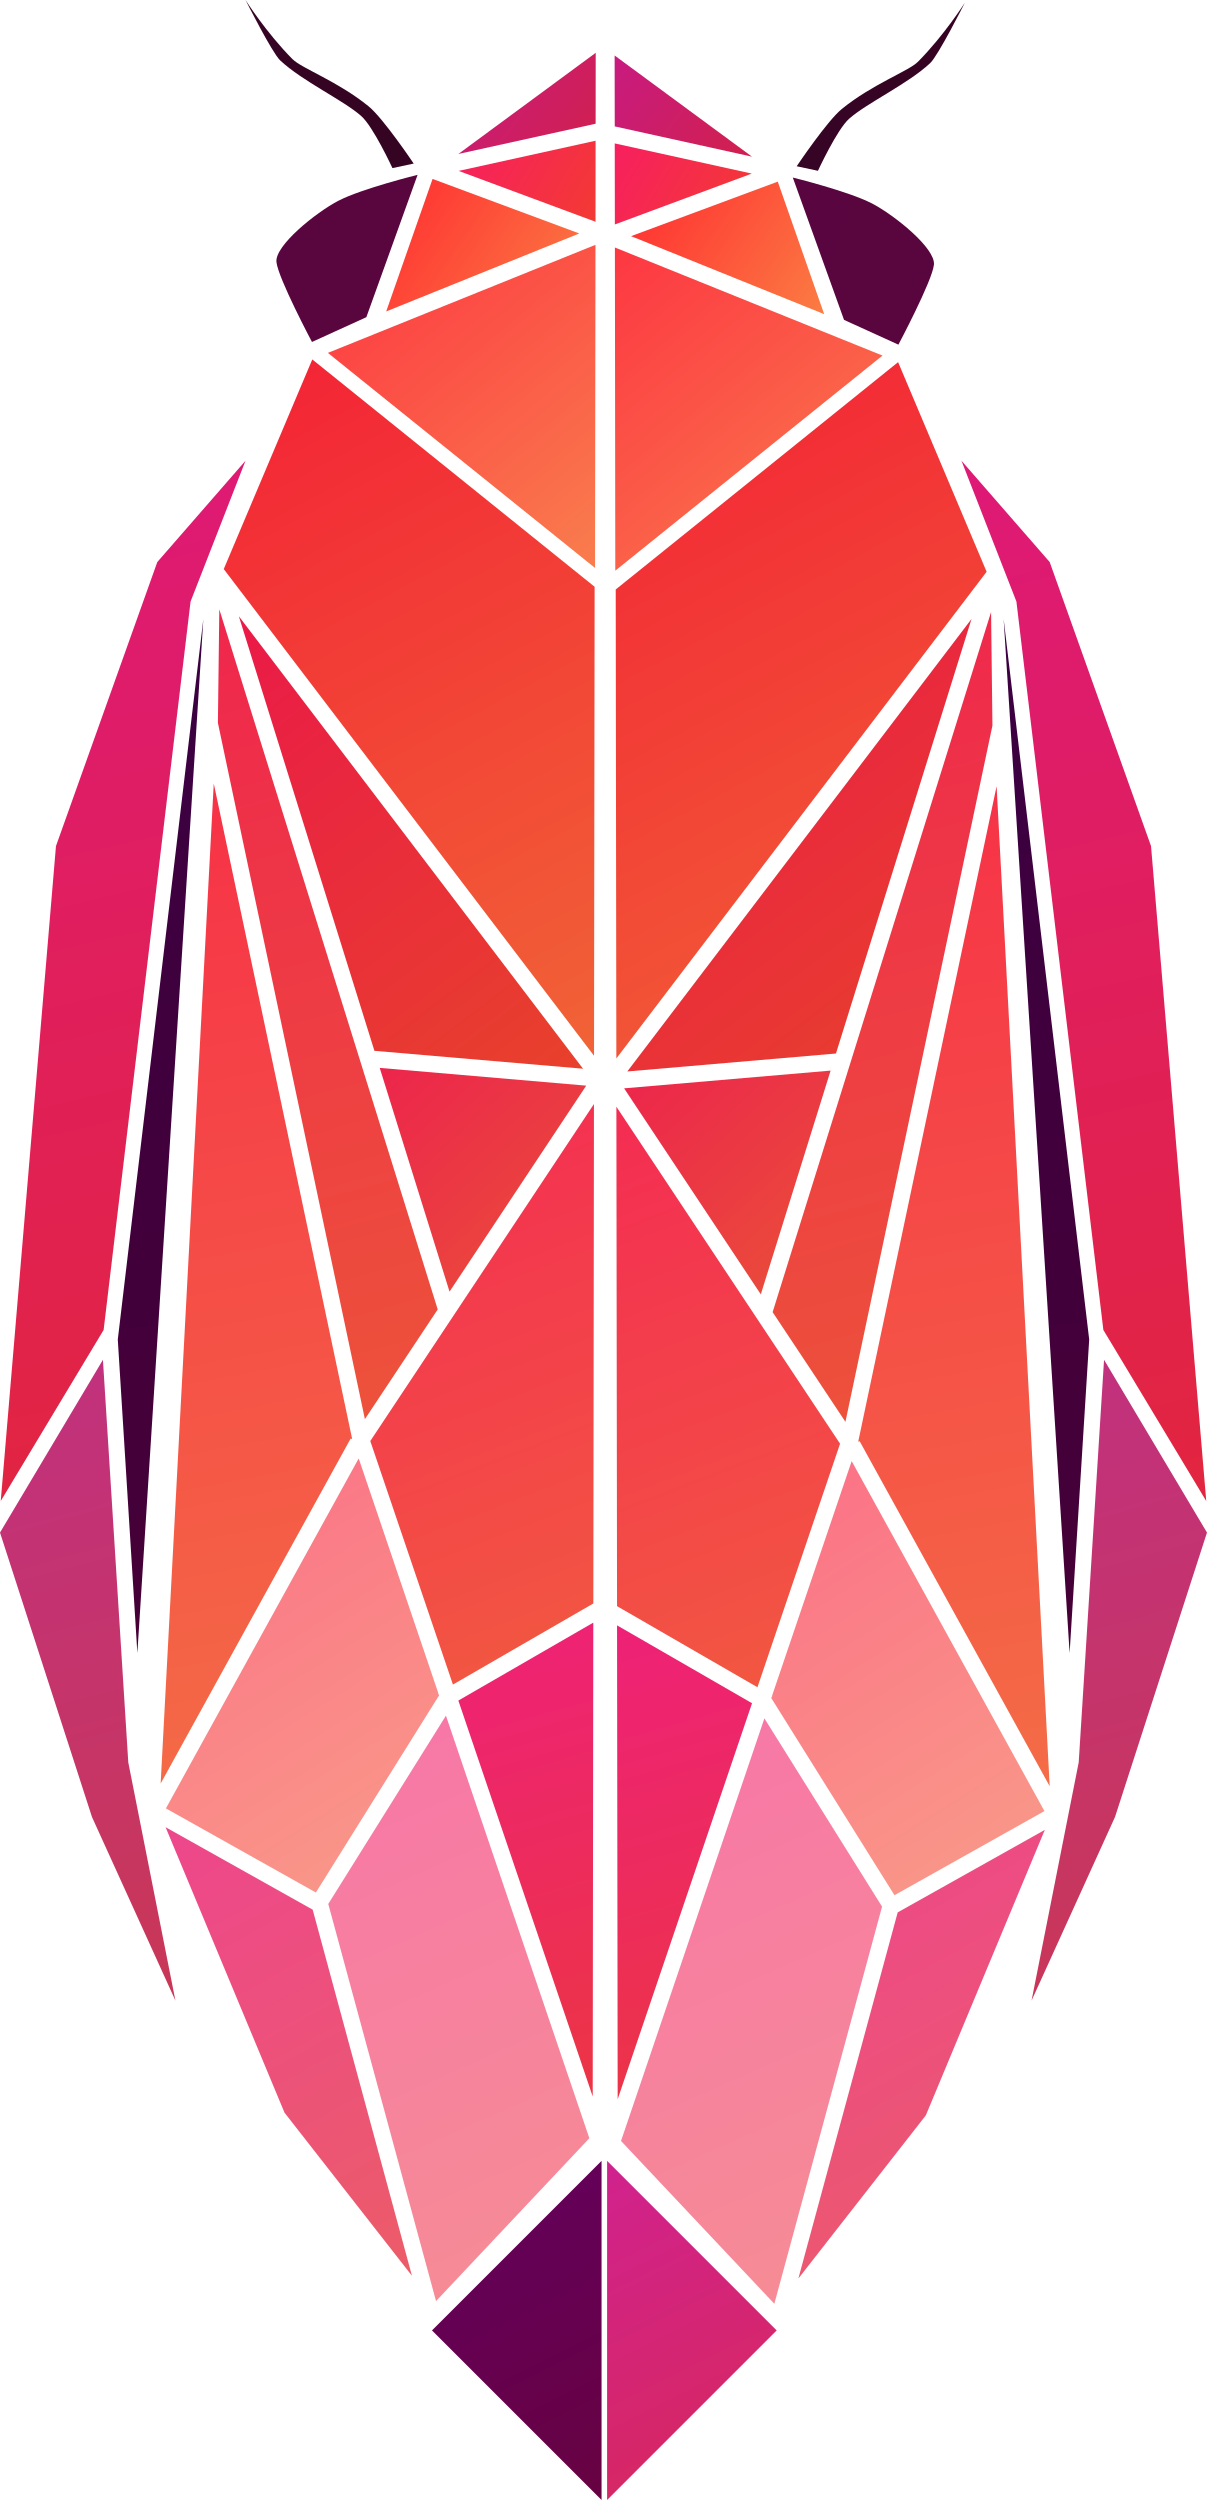
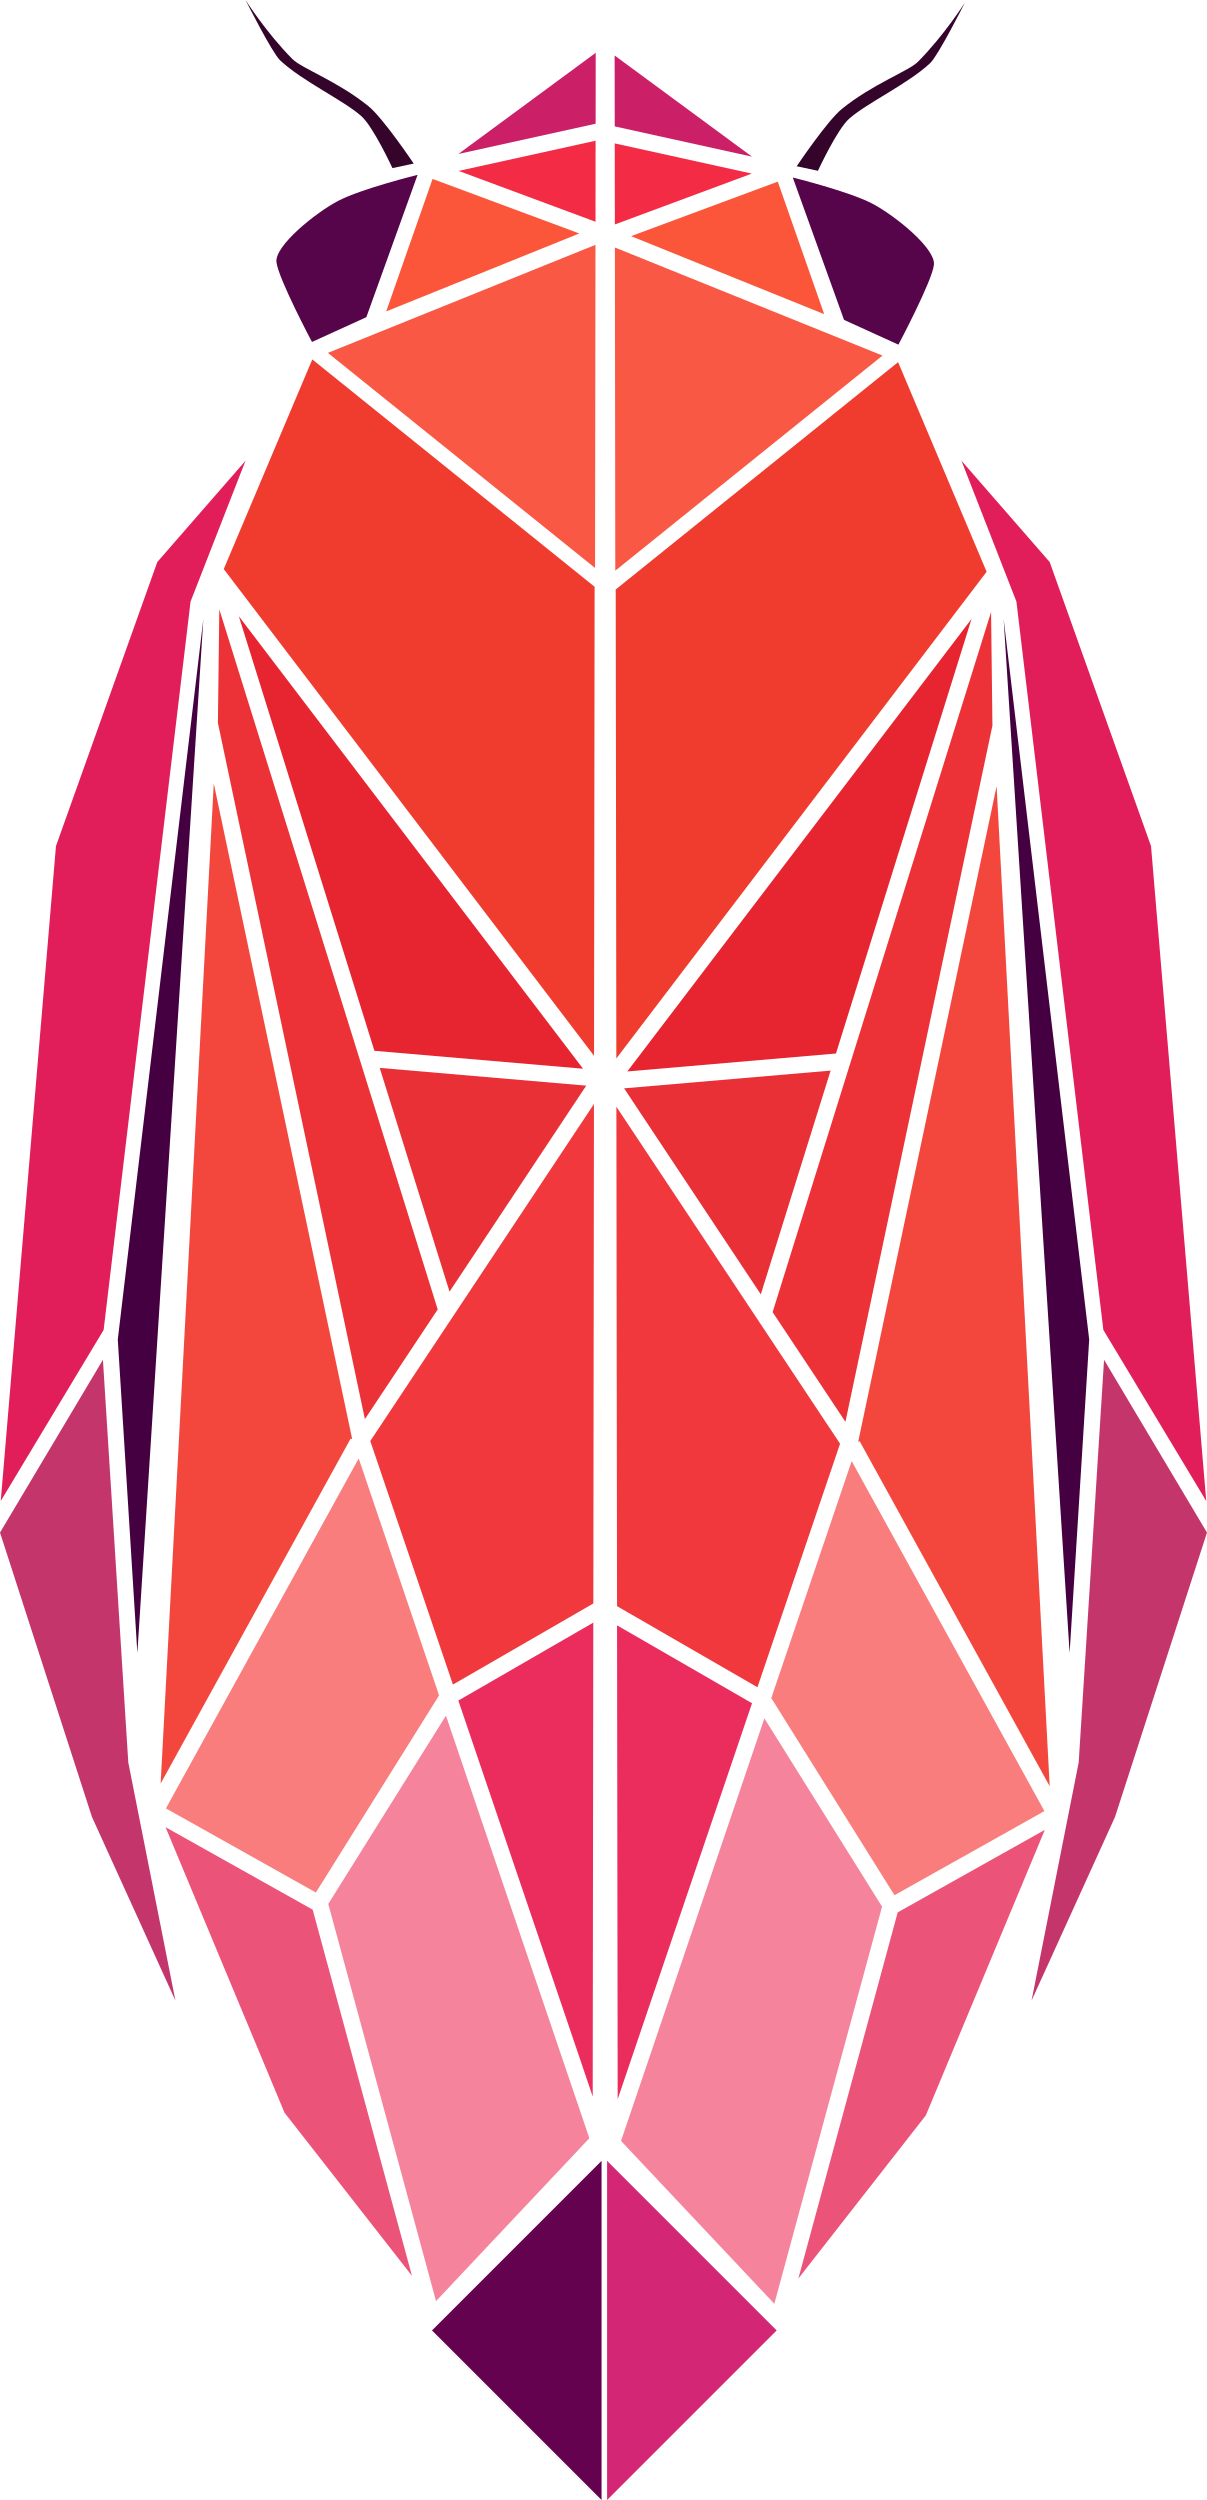
- <svg xmlns="http://www.w3.org/2000/svg" viewBox="0 0 309.47 641" width="309.47" height="641" role="img" aria-hidden="true">
+ <svg xmlns="http://www.w3.org/2000/svg" id="_图层_2" data-name="图层 2" viewBox="0 0 309.47 641">
  <defs>
-     <linearGradient id="fg001" gradientUnits="userSpaceOnUse" x1="0" y1="348.65" x2="44.98" y2="512.96">
-       <stop offset="0" stop-color="#c1317f" />
-       <stop offset="1" stop-color="#c93756" />
-     </linearGradient>
-     <linearGradient id="fg002" gradientUnits="userSpaceOnUse" x1="0.19" y1="118.13" x2="62.95" y2="384.86">
-       <stop offset="0" stop-color="#de1977" />
-       <stop offset="1" stop-color="#e2253f" />
-     </linearGradient>
-     <linearGradient id="fg003" gradientUnits="userSpaceOnUse" x1="30.2" y1="158.7" x2="52.14" y2="423.86">
-       <stop offset="0" stop-color="#3b0042" />
-       <stop offset="1" stop-color="#460036" />
-     </linearGradient>
-     <linearGradient id="fg004" gradientUnits="userSpaceOnUse" x1="41.19" y1="200.89" x2="90.27" y2="457.3">
-       <stop offset="0" stop-color="#f63147" />
-       <stop offset="1" stop-color="#f46c46" />
-     </linearGradient>
-     <linearGradient id="fg005" gradientUnits="userSpaceOnUse" x1="42.45" y1="468.49" x2="105.63" y2="583.52">
-       <stop offset="0" stop-color="#ed478c" />
-       <stop offset="1" stop-color="#ec5c68" />
-     </linearGradient>
-     <linearGradient id="fg006" gradientUnits="userSpaceOnUse" x1="55.87" y1="156.23" x2="112.23" y2="363.87">
-       <stop offset="0" stop-color="#ef264d" />
-       <stop offset="1" stop-color="#ed533a" />
-     </linearGradient>
-     <linearGradient id="fg007" gradientUnits="userSpaceOnUse" x1="61.24" y1="158.01" x2="149.49" y2="274.02">
-       <stop offset="0" stop-color="#ea1a48" />
-       <stop offset="1" stop-color="#e8412c" />
-     </linearGradient>
-     <linearGradient id="fg008" gradientUnits="userSpaceOnUse" x1="42.54" y1="373.94" x2="112.58" y2="485.24">
-       <stop offset="0" stop-color="#fb7087" />
-       <stop offset="1" stop-color="#f99b88" />
-     </linearGradient>
-     <linearGradient id="fg009" gradientUnits="userSpaceOnUse" x1="57.37" y1="92.16" x2="152.46" y2="270.7">
-       <stop offset="0" stop-color="#f32236" />
-       <stop offset="1" stop-color="#f16336" />
-     </linearGradient>
-     <linearGradient id="fg010" gradientUnits="userSpaceOnUse" x1="157.87" y1="92.85" x2="252.97" y2="271.39">
-       <stop offset="0" stop-color="#f32236" />
-       <stop offset="1" stop-color="#f16336" />
-     </linearGradient>
-     <linearGradient id="fg011" gradientUnits="userSpaceOnUse" x1="197.76" y1="374.63" x2="267.79" y2="485.93">
-       <stop offset="0" stop-color="#fb7087" />
-       <stop offset="1" stop-color="#f99b88" />
-     </linearGradient>
-     <linearGradient id="fg012" gradientUnits="userSpaceOnUse" x1="160.84" y1="158.7" x2="249.1" y2="274.72">
-       <stop offset="0" stop-color="#ea1a48" />
-       <stop offset="1" stop-color="#e8412c" />
-     </linearGradient>
-     <linearGradient id="fg013" gradientUnits="userSpaceOnUse" x1="198.1" y1="156.92" x2="254.46" y2="364.56">
-       <stop offset="0" stop-color="#ef264d" />
-       <stop offset="1" stop-color="#ed533a" />
-     </linearGradient>
-     <linearGradient id="fg014" gradientUnits="userSpaceOnUse" x1="204.7" y1="469.18" x2="267.89" y2="584.21">
-       <stop offset="0" stop-color="#ed478c" />
-       <stop offset="1" stop-color="#ec5c68" />
-     </linearGradient>
-     <linearGradient id="fg015" gradientUnits="userSpaceOnUse" x1="220.07" y1="201.58" x2="269.14" y2="457.99">
-       <stop offset="0" stop-color="#f63147" />
-       <stop offset="1" stop-color="#f46c46" />
-     </linearGradient>
-     <linearGradient id="fg016" gradientUnits="userSpaceOnUse" x1="257.33" y1="158.7" x2="279.27" y2="423.86">
-       <stop offset="0" stop-color="#3b0042" />
-       <stop offset="1" stop-color="#460036" />
-     </linearGradient>
-     <linearGradient id="fg017" gradientUnits="userSpaceOnUse" x1="246.52" y1="118.13" x2="309.28" y2="384.86">
-       <stop offset="0" stop-color="#de1977" />
-       <stop offset="1" stop-color="#e2253f" />
-     </linearGradient>
-     <linearGradient id="fg018" gradientUnits="userSpaceOnUse" x1="264.49" y1="348.65" x2="309.47" y2="512.96">
-       <stop offset="0" stop-color="#c1317f" />
-       <stop offset="1" stop-color="#c93756" />
-     </linearGradient>
-     <linearGradient id="fg019" gradientUnits="userSpaceOnUse" x1="84.17" y1="439.89" x2="151.11" y2="590">
-       <stop offset="0" stop-color="#f776a8" />
-       <stop offset="1" stop-color="#f68d93" />
-     </linearGradient>
-     <linearGradient id="fg020" gradientUnits="userSpaceOnUse" x1="97.36" y1="273.81" x2="150.31" y2="331.18">
-       <stop offset="0" stop-color="#ec254c" />
-       <stop offset="1" stop-color="#ea5038" />
-     </linearGradient>
-     <linearGradient id="fg021" gradientUnits="userSpaceOnUse" x1="94.94" y1="283.07" x2="152.29" y2="431.92">
-       <stop offset="0" stop-color="#f42c53" />
-       <stop offset="1" stop-color="#f25940" />
-     </linearGradient>
-     <linearGradient id="fg022" gradientUnits="userSpaceOnUse" x1="110.76" y1="554.04" x2="154.24" y2="641">
-       <stop offset="0" stop-color="#63005e" />
-       <stop offset="1" stop-color="#670241" />
-     </linearGradient>
-     <linearGradient id="fg023" gradientUnits="userSpaceOnUse" x1="117.52" y1="416.04" x2="152.12" y2="537.54">
-       <stop offset="0" stop-color="#ee2177" />
-       <stop offset="1" stop-color="#ec3544" />
-     </linearGradient>
-     <linearGradient id="fg024" gradientUnits="userSpaceOnUse" x1="155.66" y1="554.04" x2="199.14" y2="641">
-       <stop offset="0" stop-color="#d0228e" />
-       <stop offset="1" stop-color="#d8285b" />
-     </linearGradient>
-     <linearGradient id="fg025" gradientUnits="userSpaceOnUse" x1="158.21" y1="416.74" x2="192.82" y2="538.24">
-       <stop offset="0" stop-color="#ee2177" />
-       <stop offset="1" stop-color="#ec3544" />
-     </linearGradient>
-     <linearGradient id="fg026" gradientUnits="userSpaceOnUse" x1="158.04" y1="283.76" x2="215.39" y2="432.61">
-       <stop offset="0" stop-color="#f42c53" />
-       <stop offset="1" stop-color="#f25940" />
-     </linearGradient>
-     <linearGradient id="fg027" gradientUnits="userSpaceOnUse" x1="160.02" y1="274.5" x2="212.97" y2="331.87">
-       <stop offset="0" stop-color="#ec254c" />
-       <stop offset="1" stop-color="#ea5038" />
-     </linearGradient>
-     <linearGradient id="fg028" gradientUnits="userSpaceOnUse" x1="159.23" y1="440.59" x2="226.16" y2="590.69">
-       <stop offset="0" stop-color="#f776a8" />
-       <stop offset="1" stop-color="#f68d93" />
-     </linearGradient>
-     <linearGradient id="fg029" gradientUnits="userSpaceOnUse" x1="-20.78" y1="-15.49" x2="75.03" y2="15.19">
-       <stop offset="0" stop-color="#330331" />
-       <stop offset="1" stop-color="#360423" />
-     </linearGradient>
-     <linearGradient id="fg030" gradientUnits="userSpaceOnUse" x1="-13.94" y1="-20.5" x2="86.84" y2="51.44">
-       <stop offset="0" stop-color="#530355" />
-       <stop offset="1" stop-color="#59053e" />
-     </linearGradient>
-     <linearGradient id="fg031" gradientUnits="userSpaceOnUse" x1="-19.49" y1="-15.49" x2="235.31" y2="15.88">
-       <stop offset="0" stop-color="#330331" />
-       <stop offset="1" stop-color="#360423" />
-     </linearGradient>
-     <linearGradient id="fg032" gradientUnits="userSpaceOnUse" x1="-20.23" y1="-20.5" x2="223.5" y2="52.13">
-       <stop offset="0" stop-color="#530355" />
-       <stop offset="1" stop-color="#59053e" />
-     </linearGradient>
-     <linearGradient id="fg033" gradientUnits="userSpaceOnUse" x1="99.02" y1="45.88" x2="148.53" y2="79.85">
-       <stop offset="0" stop-color="#ff2d31" />
-       <stop offset="1" stop-color="#fb7c43" />
-     </linearGradient>
-     <linearGradient id="fg034" gradientUnits="userSpaceOnUse" x1="84.07" y1="62.77" x2="152.68" y2="145.63">
-       <stop offset="0" stop-color="#fd3742" />
-       <stop offset="1" stop-color="#f97d4d" />
-     </linearGradient>
-     <linearGradient id="fg035" gradientUnits="userSpaceOnUse" x1="117.59" y1="36.08" x2="152.71" y2="56.86">
-       <stop offset="0" stop-color="#f71f5f" />
-       <stop offset="1" stop-color="#f33a33" />
-     </linearGradient>
-     <linearGradient id="fg036" gradientUnits="userSpaceOnUse" x1="117.52" y1="13.54" x2="152.74" y2="39.48">
-       <stop offset="0" stop-color="#c81b80" />
-       <stop offset="1" stop-color="#d1204d" />
-     </linearGradient>
-     <linearGradient id="fg037" gradientUnits="userSpaceOnUse" x1="157.59" y1="14.23" x2="192.81" y2="40.17">
-       <stop offset="0" stop-color="#c81b80" />
-       <stop offset="1" stop-color="#d1204d" />
-     </linearGradient>
-     <linearGradient id="fg038" gradientUnits="userSpaceOnUse" x1="157.62" y1="36.77" x2="192.75" y2="57.55">
-       <stop offset="0" stop-color="#f71f5f" />
-       <stop offset="1" stop-color="#f33a33" />
-     </linearGradient>
-     <linearGradient id="fg039" gradientUnits="userSpaceOnUse" x1="157.66" y1="63.46" x2="226.27" y2="146.32">
-       <stop offset="0" stop-color="#fd3742" />
-       <stop offset="1" stop-color="#f97d4d" />
-     </linearGradient>
-     <linearGradient id="fg040" gradientUnits="userSpaceOnUse" x1="161.8" y1="46.57" x2="211.32" y2="80.55">
-       <stop offset="0" stop-color="#ff2d31" />
-       <stop offset="1" stop-color="#fb7c43" />
-     </linearGradient>
+     <style>
+       .cls-1 {
+         fill: #f95844;
+       }
+ 
+       .cls-1, .cls-2, .cls-3, .cls-4, .cls-5, .cls-6, .cls-7, .cls-8, .cls-9, .cls-10, .cls-11, .cls-12, .cls-13, .cls-14, .cls-15, .cls-16, .cls-17, .cls-18 {
+         fill-rule: evenodd;
+       }
+ 
+       .cls-2 {
+         fill: #64024f;
+       }
+ 
+       .cls-3 {
+         fill: #f32b45;
+       }
+ 
+       .cls-4 {
+         fill: #34042a;
+       }
+ 
+       .cls-19 {
+         fill: #440040;
+       }
+ 
+       .cls-5 {
+         fill: #e93036;
+       }
+ 
+       .cls-20 {
+         fill: #e11e5a;
+       }
+ 
+       .cls-6 {
+         fill: #eb2d5d;
+       }
+ 
+       .cls-7 {
+         fill: #f5839c;
+       }
+ 
+       .cls-21 {
+         fill: #c4356b;
+       }
+ 
+       .cls-8 {
+         fill: #f97d7d;
+       }
+ 
+       .cls-9 {
+         fill: #fb563a;
+       }
+ 
+       .cls-10 {
+         fill: #d32675;
+       }
+ 
+       .cls-11 {
+         fill: #eb5379;
+       }
+ 
+       .cls-12 {
+         fill: #f3473d;
+       }
+ 
+       .cls-13 {
+         fill: #e72530;
+       }
+ 
+       .cls-14 {
+         fill: #56054a;
+       }
+ 
+       .cls-15 {
+         fill: #f03c2e;
+       }
+ 
+       .cls-16 {
+         fill: #cb1f67;
+       }
+ 
+       .cls-17 {
+         fill: #f1383d;
+       }
+ 
+       .cls-18 {
+         fill: #ec3237;
+       }
+     </style>
  </defs>
-   <g id="wings-left">
-     <polygon id="wings-left-01" points="32.89 451.88 44.98 512.96 23.58 465.87 0 392.95 26.39 348.65 32.89 451.88" fill="url(#fg001)" fill-rule="evenodd" />
-     <polygon id="wings-left-02" points="26.57 341 .19 384.86 14.35 216.93 40.33 144.11 62.95 118.13 48.86 154.24 26.57 341" fill="url(#fg002)" fill-rule="evenodd" />
-     <polygon id="wings-left-03" points="35.22 423.86 30.2 343.46 52.14 158.7 35.22 423.86" fill="url(#fg003)" fill-rule="evenodd" />
-     <polygon id="wings-left-04" points="54.81 200.89 90.27 368.84 90.18 368.97 89.92 368.83 41.19 457.3 54.81 200.89" fill="url(#fg004)" fill-rule="evenodd" />
-     <polygon id="wings-left-05" points="105.63 583.52 72.95 541.69 42.45 468.49 80.17 489.64 105.63 583.52" fill="url(#fg005)" fill-rule="evenodd" />
-     <polygon id="wings-left-06" points="93.56 363.87 55.87 185.35 56.23 156.23 112.23 335.74 93.56 363.87" fill="url(#fg006)" fill-rule="evenodd" />
-     <polygon id="wings-left-07" points="61.24 158.01 149.49 274.02 96 269.43 61.24 158.01" fill="url(#fg007)" fill-rule="evenodd" />
-     <polygon id="wings-left-08" points="112.58 434.7 80.99 485.24 42.54 463.67 91.97 373.94 112.37 434.08 112.31 434.12 112.49 434.44 112.58 434.7" fill="url(#fg008)" fill-rule="evenodd" />
-     <polygon id="wings-left-09" points="80.07 92.16 152.46 150.45 152.31 270.7 57.37 145.91 80.07 92.16" fill="url(#fg009)" fill-rule="evenodd" />
-   </g>
-   <g id="wings-right">
-     <polygon id="wings-right-01" points="230.27 92.85 157.87 151.14 158.03 271.39 252.97 146.6 230.27 92.85" fill="url(#fg010)" fill-rule="evenodd" />
-     <polygon id="wings-right-02" points="197.76 435.39 229.34 485.93 267.79 464.36 218.37 374.63 197.96 434.78 198.03 434.81 197.84 435.13 197.76 435.39" fill="url(#fg011)" fill-rule="evenodd" />
-     <polygon id="wings-right-03" points="249.1 158.7 160.84 274.72 214.34 270.12 249.1 158.7" fill="url(#fg012)" fill-rule="evenodd" />
-     <polygon id="wings-right-04" points="216.77 364.56 254.46 186.04 254.11 156.92 198.1 336.43 216.77 364.56" fill="url(#fg013)" fill-rule="evenodd" />
-     <polygon id="wings-right-05" points="204.7 584.21 237.38 542.38 267.89 469.18 230.17 490.33 204.7 584.21" fill="url(#fg014)" fill-rule="evenodd" />
-     <polygon id="wings-right-06" points="255.53 201.58 220.07 369.53 220.16 369.67 220.41 369.52 269.14 457.99 255.53 201.58" fill="url(#fg015)" fill-rule="evenodd" />
-     <polygon id="wings-right-07" points="274.25 423.86 279.27 343.46 257.33 158.7 274.25 423.86" fill="url(#fg016)" fill-rule="evenodd" />
-     <polygon id="wings-right-08" points="282.9 341 309.28 384.86 295.12 216.93 269.14 144.11 246.52 118.13 260.61 154.24 282.9 341" fill="url(#fg017)" fill-rule="evenodd" />
-     <polygon id="wings-right-09" points="276.58 451.88 264.49 512.96 285.89 465.87 309.47 392.95 283.08 348.65 276.58 451.88" fill="url(#fg018)" fill-rule="evenodd" />
-   </g>
-   <g id="body">
-     <polygon id="body-01" points="114.34 439.89 151.11 548.24 111.8 590 84.17 488.17 114.34 439.89" fill="url(#fg019)" fill-rule="evenodd" />
-     <polygon id="body-02" points="115.26 331.18 97.36 273.81 150.31 278.36 115.26 331.18" fill="url(#fg020)" fill-rule="evenodd" />
-     <polygon id="body-03" points="94.94 369.48 152.29 283.07 152.13 411.13 116.13 431.92 94.94 369.48" fill="url(#fg021)" fill-rule="evenodd" />
-     <polygon id="body-04" points="154.24 554.04 110.76 597.52 154.24 641 154.24 554.04" fill="url(#fg022)" fill-rule="evenodd" />
-     <polygon id="body-05" points="152.12 416.04 151.97 537.54 117.52 436.02 152.12 416.04" fill="url(#fg023)" fill-rule="evenodd" />
-     <polygon id="body-06" points="155.66 554.04 155.66 641 199.14 597.52 155.66 554.04" fill="url(#fg024)" fill-rule="evenodd" />
-     <polygon id="body-07" points="158.21 416.74 158.37 538.24 192.82 436.71 158.21 416.74" fill="url(#fg025)" fill-rule="evenodd" />
-     <polygon id="body-08" points="215.39 370.17 158.04 283.76 158.21 411.82 194.21 432.61 215.39 370.17" fill="url(#fg026)" fill-rule="evenodd" />
-     <polygon id="body-09" points="195.07 331.87 212.97 274.5 160.02 279.05 195.07 331.87" fill="url(#fg027)" fill-rule="evenodd" />
-     <polygon id="body-10" points="195.99 440.59 159.23 548.94 198.54 590.69 226.16 488.86 195.99 440.59" fill="url(#fg028)" fill-rule="evenodd" />
-   </g>
-   <g id="antennae">
-     <path id="antennae-01" d="M75.03,15.19c2.34,2.35,11.64,5.68,19.49,12.08,3.79,3.09,11.55,14.67,11.55,14.67l-5.45,1.16s-4.9-10.61-8-13.35c-4.61-4.08-15.07-8.91-20.78-14.26-2.09-1.96-8.89-15.49-8.89-15.49,0,0,5.3,8.38,12.07,15.19Z" fill="url(#fg029)" fill-rule="evenodd" />
-     <path id="antennae-02" d="M86.84,51.44c5.94-3.08,20.23-6.61,20.23-6.61l-13.14,36.5-13.94,6.35s-8.67-16.32-9.11-20.5c-.44-4.18,10.02-12.66,15.96-15.75Z" fill="url(#fg030)" fill-rule="evenodd" />
-     <path id="antennae-03" d="M235.31,15.88c-2.34,2.35-11.64,5.68-19.49,12.08-3.79,3.09-11.55,14.67-11.55,14.67l5.45,1.16s4.9-10.61,8-13.35c4.61-4.08,15.07-8.91,20.78-14.26,2.09-1.96,8.89-15.49,8.89-15.49,0,0-5.3,8.38-12.07,15.19Z" fill="url(#fg031)" fill-rule="evenodd" />
-     <path id="antennae-04" d="M223.5,52.13c-5.94-3.08-20.23-6.61-20.23-6.61l13.14,36.5,13.94,6.35s8.67-16.32,9.11-20.5-10.02-12.66-15.96-15.75Z" fill="url(#fg032)" fill-rule="evenodd" />
-     <polygon id="antennae-05" points="99.02 79.85 110.91 45.88 148.53 59.86 99.02 79.85" fill="url(#fg033)" fill-rule="evenodd" />
-     <polygon id="antennae-06" points="152.68 62.77 152.57 145.63 84.07 90.48 152.68 62.77" fill="url(#fg034)" fill-rule="evenodd" />
-     <polygon id="antennae-07" points="152.71 36.08 152.69 56.86 117.59 43.82 152.71 36.08" fill="url(#fg035)" fill-rule="evenodd" />
-     <polygon id="antennae-08" points="152.74 13.54 152.72 31.72 117.52 39.48 152.74 13.54" fill="url(#fg036)" fill-rule="evenodd" />
-     <polygon id="antennae-09" points="157.59 14.23 157.62 32.41 192.81 40.17 157.59 14.23" fill="url(#fg037)" fill-rule="evenodd" />
-     <polygon id="antennae-10" points="157.62 36.77 157.65 57.55 192.75 44.51 157.62 36.77" fill="url(#fg038)" fill-rule="evenodd" />
-     <polygon id="antennae-11" points="157.66 63.46 157.76 146.32 226.27 91.17 157.66 63.46" fill="url(#fg039)" fill-rule="evenodd" />
-     <polygon id="antennae-12" points="211.32 80.55 199.42 46.57 161.8 60.55 211.32 80.55" fill="url(#fg040)" fill-rule="evenodd" />
+   <g id="_图层_2-2" data-name="图层 2">
+     <g>
+       <g>
+         <polygon class="cls-20" points="282.9 341 309.28 384.86 295.12 216.93 269.14 144.11 246.52 118.13 260.61 154.24 282.9 341" />
+         <polygon class="cls-21" points="276.58 451.88 264.49 512.96 285.89 465.87 309.47 392.95 283.08 348.65 276.58 451.88" />
+         <polygon class="cls-19" points="274.25 423.86 279.27 343.46 257.33 158.7 274.25 423.86" />
+       </g>
+       <g>
+         <g>
+           <polygon class="cls-1" points="157.66 63.46 157.76 146.32 226.27 91.17 157.66 63.46" />
+           <polygon class="cls-9" points="211.32 80.55 199.42 46.57 161.8 60.55 211.32 80.55" />
+           <polygon class="cls-16" points="157.59 14.23 157.62 32.41 192.81 40.17 157.59 14.23" />
+           <polygon class="cls-3" points="157.62 36.77 157.65 57.55 192.75 44.51 157.62 36.77" />
+           <polygon class="cls-17" points="215.39 370.17 158.04 283.76 158.21 411.82 194.21 432.61 215.39 370.17" />
+           <polygon class="cls-15" points="230.27 92.85 157.87 151.14 158.03 271.39 252.97 146.6 230.27 92.85" />
+           <polygon class="cls-6" points="158.21 416.74 158.37 538.24 192.82 436.71 158.21 416.74" />
+           <polygon class="cls-5" points="195.07 331.87 212.97 274.5 160.02 279.05 195.07 331.87" />
+           <polygon class="cls-13" points="249.1 158.7 160.84 274.72 214.34 270.12 249.1 158.7" />
+           <polygon class="cls-8" points="197.76 435.39 229.34 485.93 267.79 464.36 218.37 374.63 197.96 434.78 198.03 434.81 197.84 435.13 197.76 435.39" />
+           <polygon class="cls-18" points="216.77 364.56 254.46 186.04 254.11 156.92 198.1 336.43 216.77 364.56" />
+           <polygon class="cls-7" points="195.99 440.59 159.23 548.94 198.54 590.69 226.16 488.86 195.99 440.59" />
+           <polygon class="cls-12" points="255.53 201.58 220.07 369.53 220.16 369.67 220.41 369.52 269.14 457.99 255.53 201.58" />
+           <polygon class="cls-11" points="204.7 584.21 237.38 542.38 267.89 469.18 230.17 490.33 204.7 584.21" />
+         </g>
+         <g>
+           <path class="cls-14" d="M223.5,52.13c-5.94-3.08-20.23-6.61-20.23-6.61l13.14,36.5,13.94,6.35s8.67-16.32,9.11-20.5-10.02-12.66-15.96-15.75Z" />
+           <path class="cls-4" d="M235.31,15.88c-2.34,2.35-11.64,5.68-19.49,12.08-3.79,3.09-11.55,14.67-11.55,14.67l5.45,1.16s4.9-10.61,8-13.35c4.61-4.08,15.07-8.91,20.78-14.26,2.09-1.96,8.89-15.49,8.89-15.49,0,0-5.3,8.38-12.07,15.19Z" />
+         </g>
+       </g>
+       <g>
+         <g>
+           <polygon class="cls-1" points="152.68 62.77 152.57 145.63 84.07 90.48 152.68 62.77" />
+           <polygon class="cls-9" points="99.02 79.85 110.91 45.88 148.53 59.86 99.02 79.85" />
+           <polygon class="cls-16" points="152.74 13.54 152.72 31.72 117.52 39.48 152.74 13.54" />
+           <polygon class="cls-3" points="152.71 36.08 152.69 56.86 117.59 43.82 152.71 36.08" />
+           <polygon class="cls-17" points="94.94 369.48 152.29 283.07 152.13 411.13 116.13 431.92 94.94 369.48" />
+           <polygon class="cls-15" points="80.07 92.16 152.46 150.45 152.31 270.7 57.37 145.91 80.07 92.16" />
+           <polygon class="cls-6" points="152.12 416.04 151.97 537.54 117.52 436.02 152.12 416.04" />
+           <polygon class="cls-5" points="115.26 331.18 97.36 273.81 150.31 278.36 115.26 331.18" />
+           <polygon class="cls-13" points="61.24 158.01 149.49 274.02 96 269.43 61.24 158.01" />
+           <polygon class="cls-8" points="112.58 434.7 80.99 485.24 42.54 463.67 91.97 373.94 112.37 434.08 112.31 434.12 112.49 434.44 112.58 434.7" />
+           <polygon class="cls-18" points="93.56 363.87 55.87 185.35 56.23 156.23 112.23 335.74 93.56 363.87" />
+           <polygon class="cls-7" points="114.34 439.89 151.11 548.24 111.8 590 84.17 488.17 114.34 439.89" />
+           <polygon class="cls-12" points="54.81 200.89 90.27 368.84 90.18 368.97 89.92 368.83 41.19 457.3 54.81 200.89" />
+           <polygon class="cls-11" points="105.63 583.52 72.95 541.69 42.45 468.49 80.17 489.64 105.63 583.52" />
+         </g>
+         <g>
+           <path class="cls-14" d="M86.84,51.44c5.94-3.08,20.23-6.61,20.23-6.61l-13.14,36.5-13.94,6.35s-8.67-16.32-9.11-20.5c-.44-4.18,10.02-12.66,15.96-15.75Z" />
+           <path class="cls-4" d="M75.03,15.19c2.34,2.35,11.64,5.68,19.49,12.08,3.79,3.09,11.55,14.67,11.55,14.67l-5.45,1.16s-4.9-10.61-8-13.35c-4.61-4.08-15.07-8.91-20.78-14.26-2.09-1.96-8.89-15.49-8.89-15.49,0,0,5.3,8.38,12.07,15.19Z" />
+         </g>
+       </g>
+       <g>
+         <polygon class="cls-10" points="155.66 554.04 155.66 641 199.14 597.52 155.66 554.04" />
+         <polygon class="cls-2" points="154.24 554.04 110.76 597.52 154.24 641 154.24 554.04" />
+       </g>
+       <g>
+         <polygon class="cls-20" points="26.57 341 .19 384.86 14.35 216.93 40.33 144.11 62.95 118.13 48.86 154.24 26.57 341" />
+         <polygon class="cls-21" points="32.89 451.88 44.98 512.96 23.58 465.87 0 392.95 26.39 348.65 32.89 451.88" />
+         <polygon class="cls-19" points="35.22 423.86 30.2 343.46 52.14 158.7 35.22 423.86" />
+       </g>
+     </g>
  </g>
</svg>
